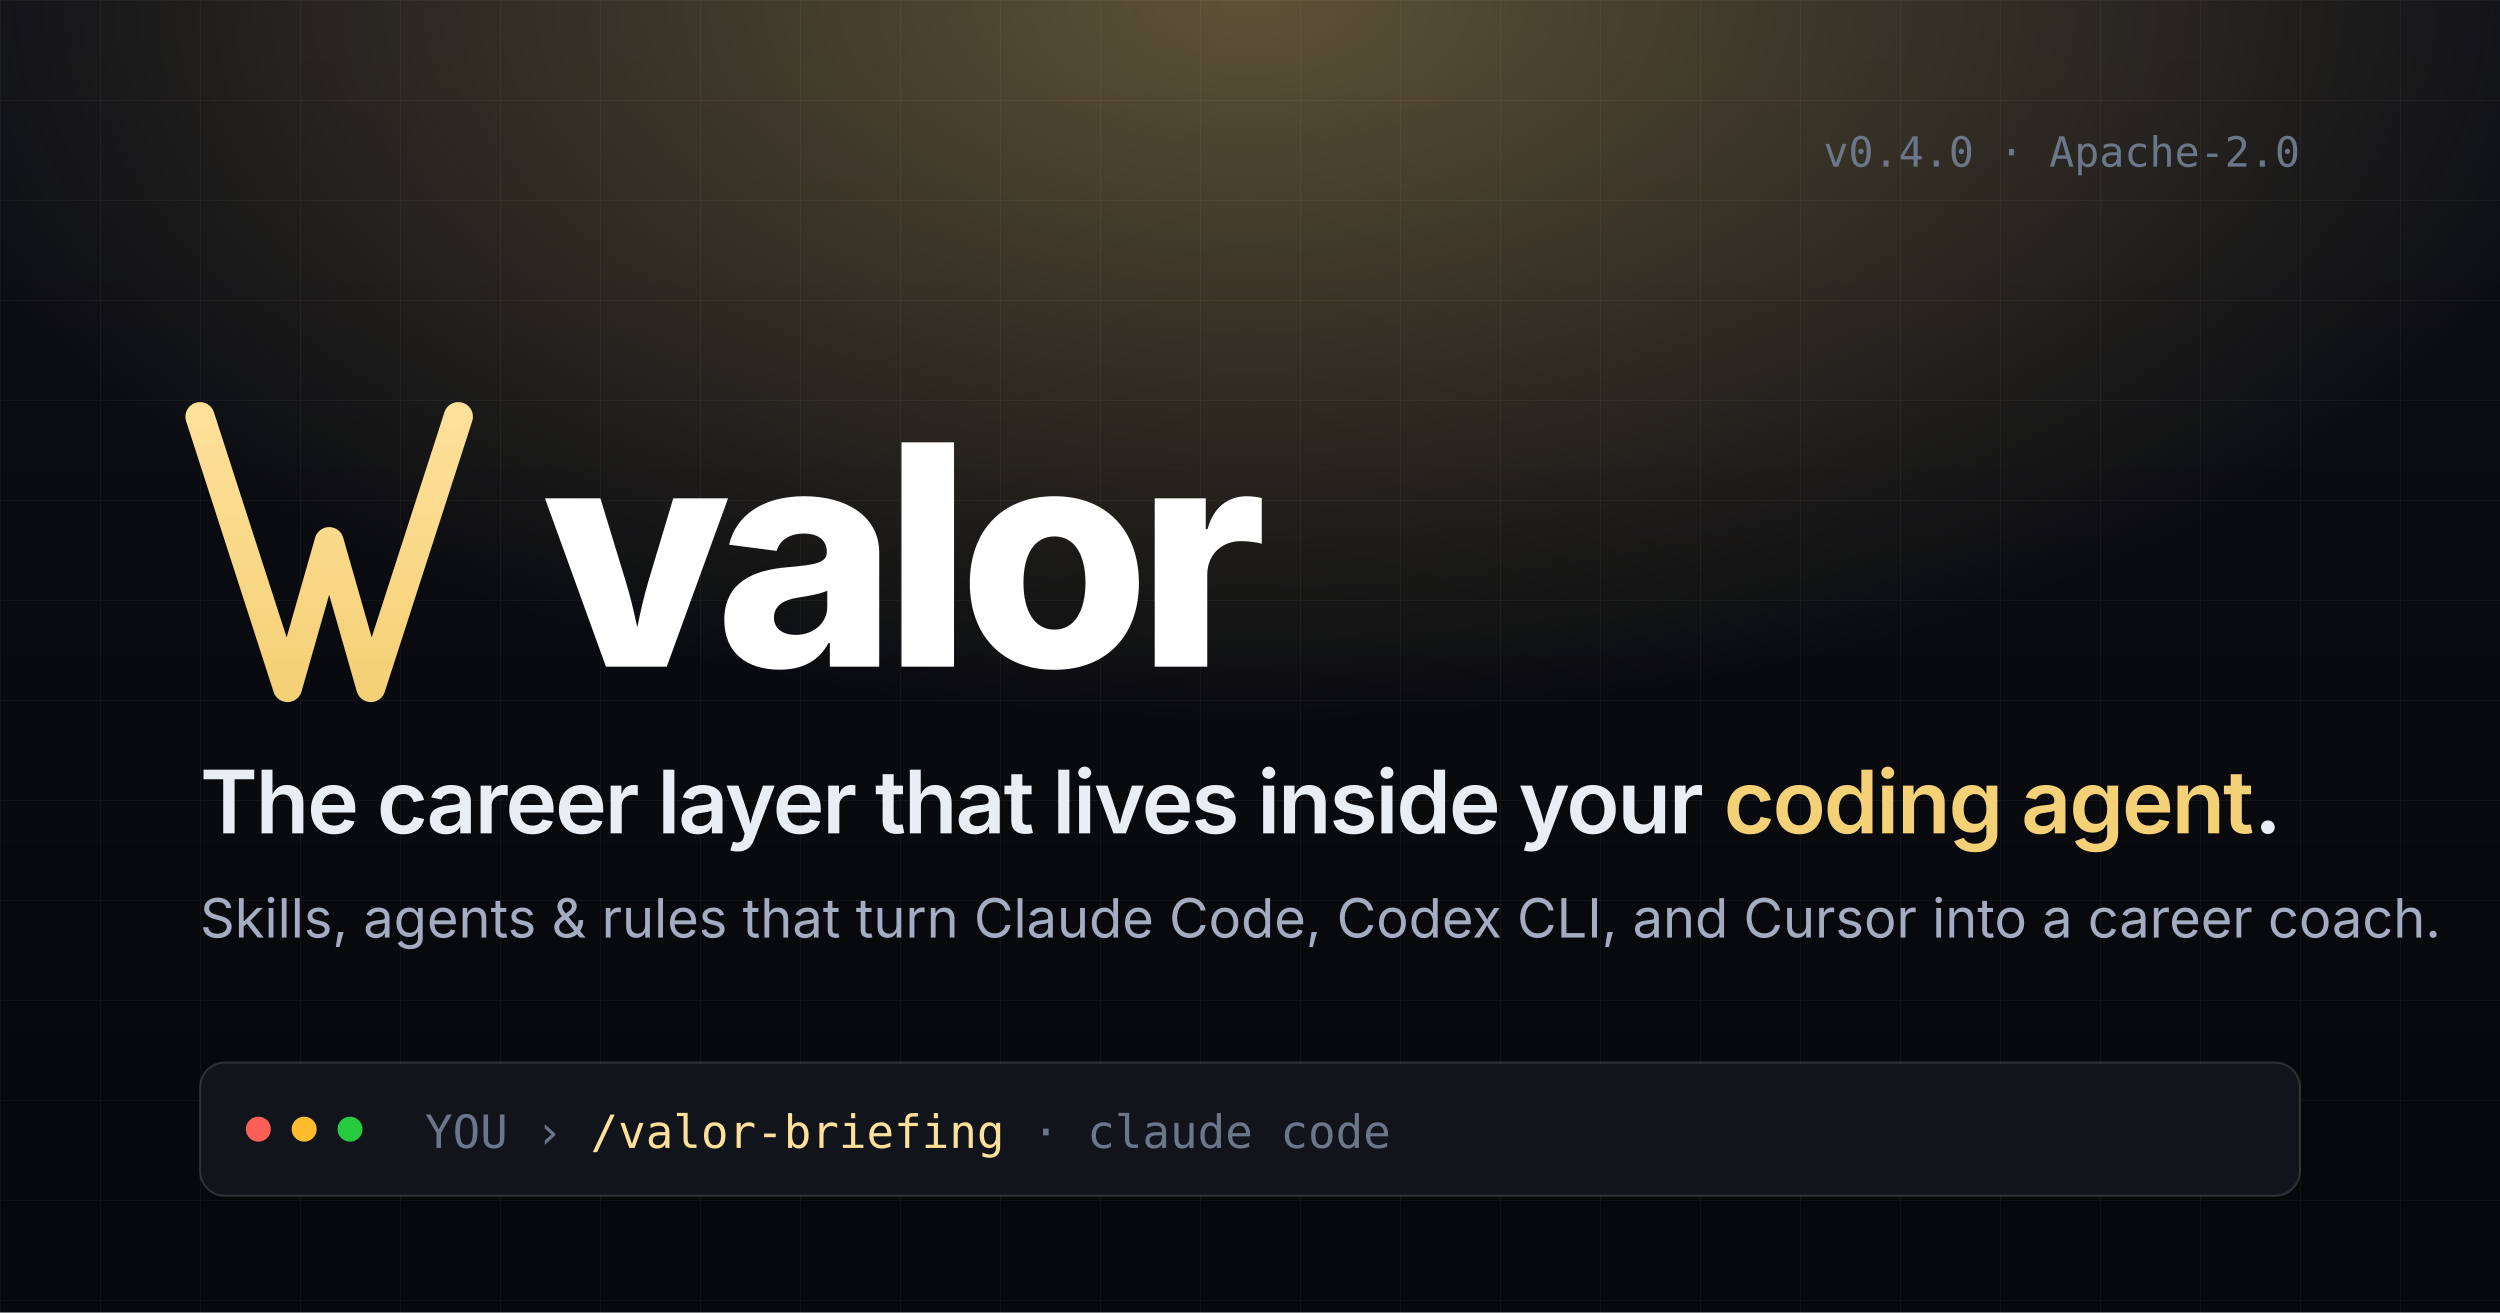
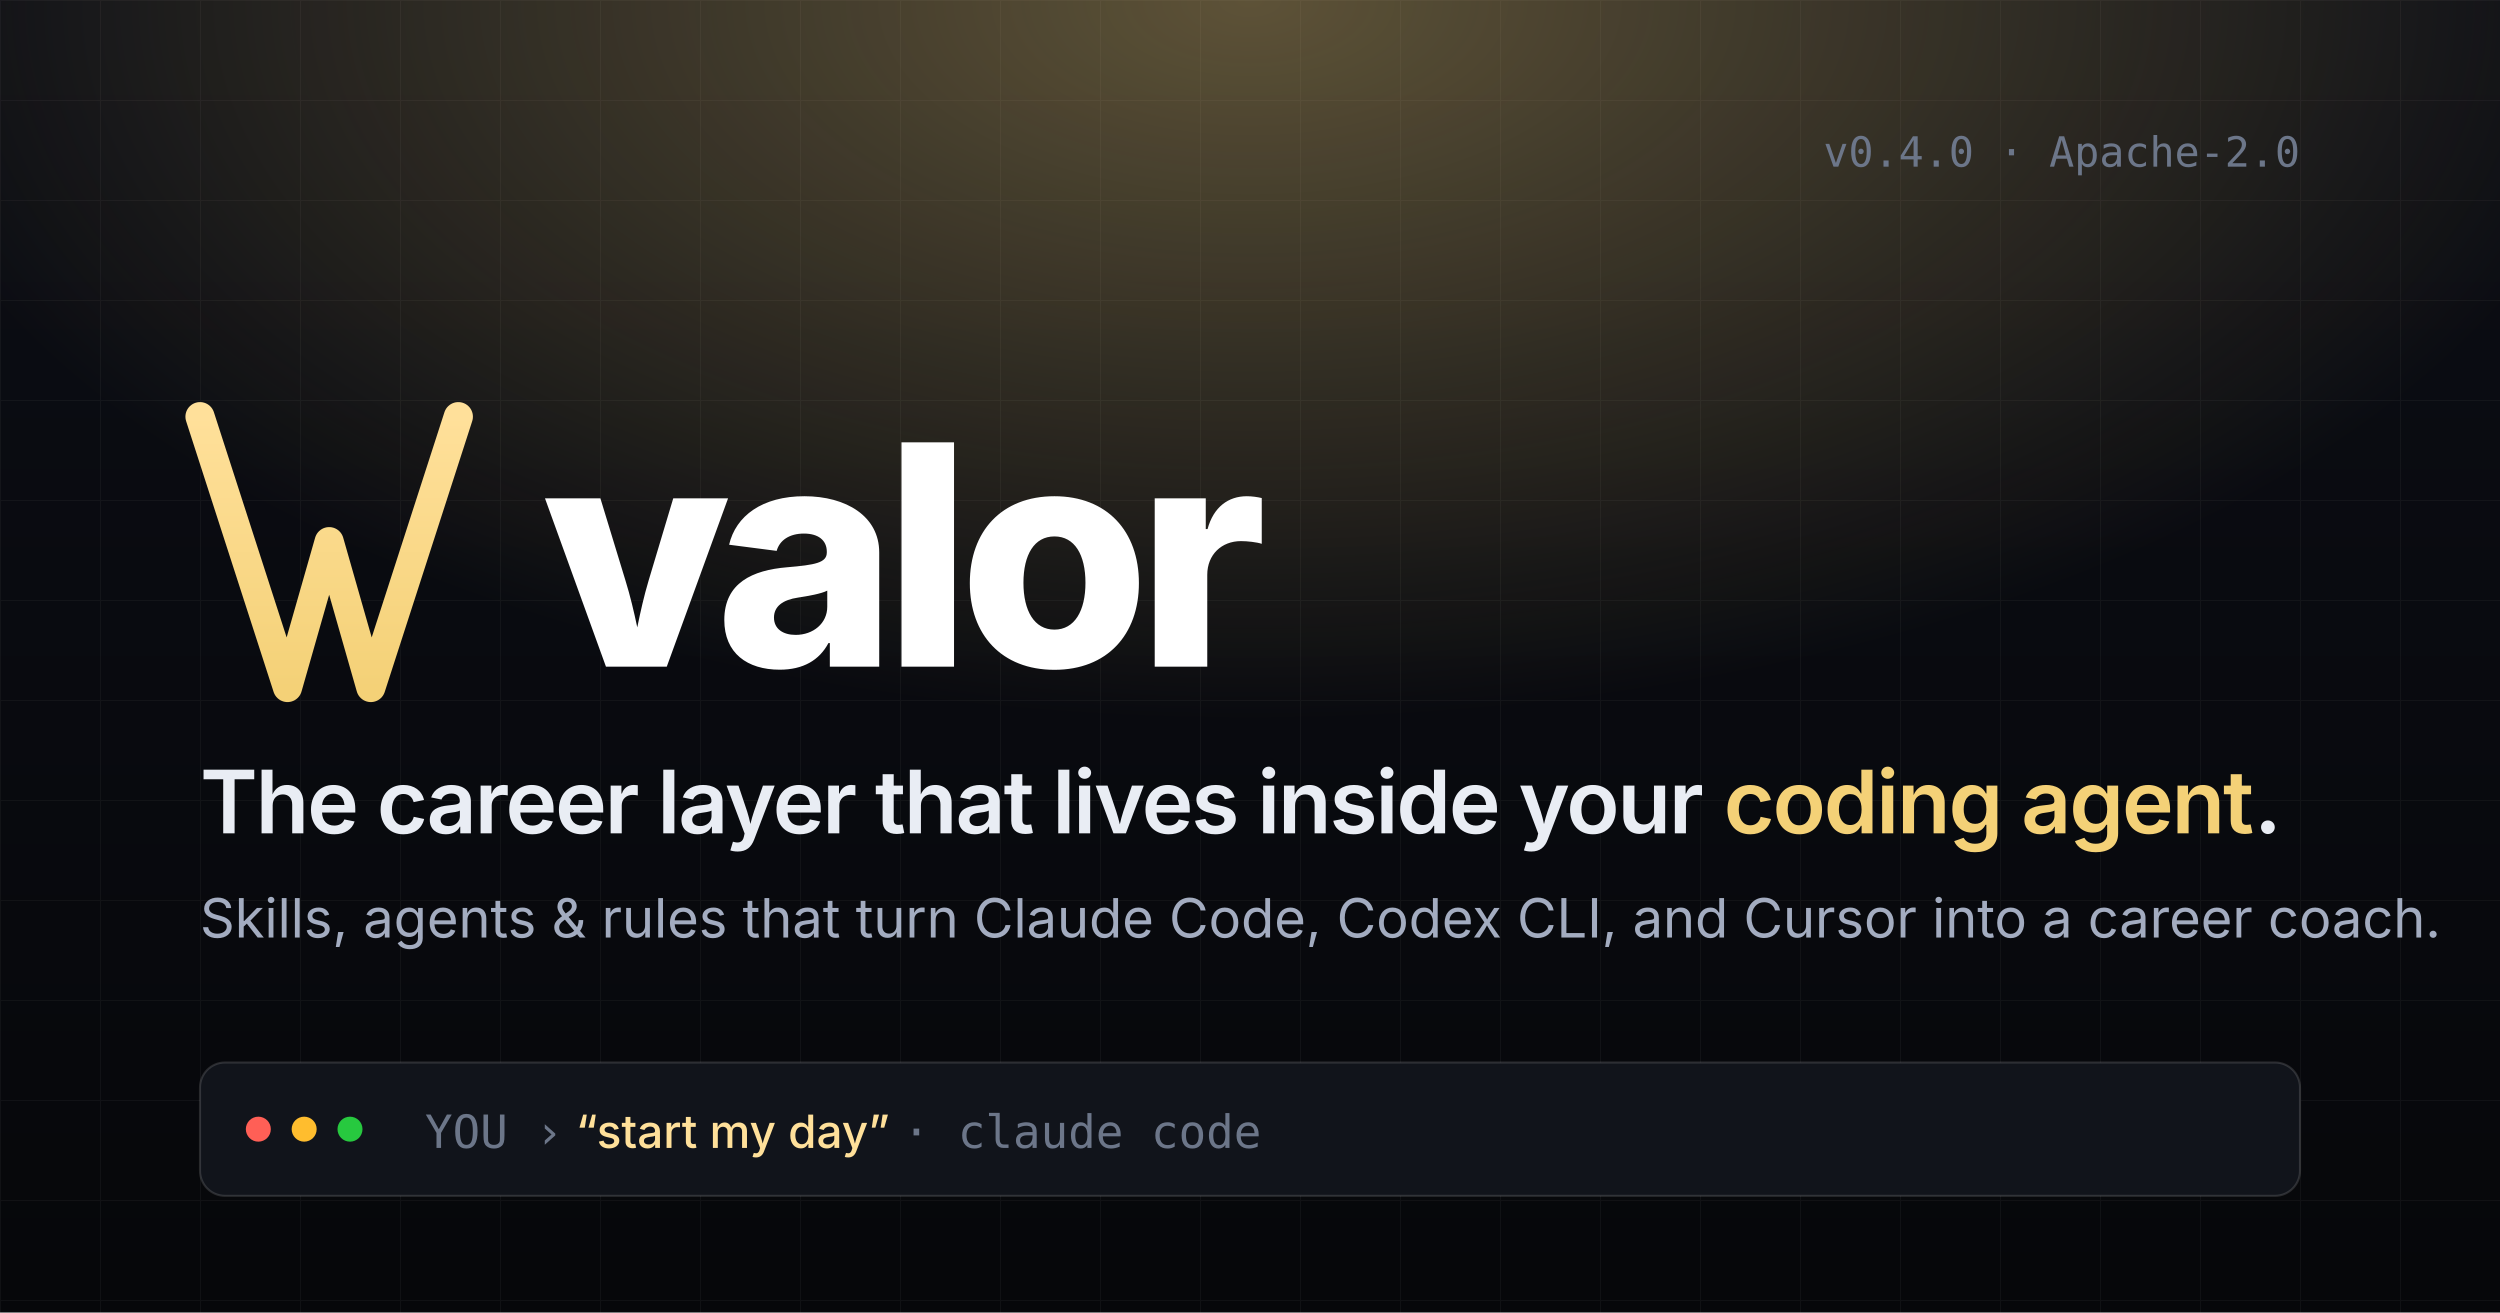
<svg xmlns="http://www.w3.org/2000/svg" viewBox="0 0 1200 630" width="1200" height="630">
  <defs>
    <linearGradient id="bg" x1="0" y1="0" x2="0" y2="1">
      <stop offset="0%" stop-color="#0c0e15" />
      <stop offset="100%" stop-color="#06070a" />
    </linearGradient>
    <radialGradient id="glow" cx="50%" cy="0%" r="55%">
      <stop offset="0%" stop-color="#f4d177" stop-opacity="0.35" />
      <stop offset="100%" stop-color="#f4d177" stop-opacity="0" />
    </radialGradient>
    <linearGradient id="accent" x1="0" y1="0" x2="0" y2="1">
      <stop offset="0%" stop-color="#ffe09a" />
      <stop offset="100%" stop-color="#f4d177" />
    </linearGradient>
    <pattern id="grid" x="0" y="0" width="48" height="48" patternUnits="userSpaceOnUse">
      <path d="M48 0H0V48" fill="none" stroke="#ffffff" stroke-opacity="0.04" stroke-width="1" />
    </pattern>
  </defs>
  <rect width="1200" height="630" fill="url(#bg)" />
  <rect width="1200" height="630" fill="url(#grid)" />
  <rect width="1200" height="630" fill="url(#glow)" />
  <g transform="translate(96 200)">
    <path d="M0 0 L42 130 L62 60 L82 130 L124 0" fill="none" stroke="url(#accent)" stroke-width="14" stroke-linecap="round" stroke-linejoin="round" />
  </g>
  <text x="260" y="320" font-family="Inter, system-ui, -apple-system, sans-serif" font-weight="800" font-size="148" letter-spacing="-6" fill="#ffffff">valor</text>
  <text x="96" y="400" font-family="Inter, system-ui, -apple-system, sans-serif" font-weight="600" font-size="42" letter-spacing="-1" fill="#e9edf4">The career layer that lives inside your <tspan fill="#f4d177">coding agent</tspan>.</text>
  <text x="96" y="450" font-family="Inter, system-ui, -apple-system, sans-serif" font-weight="400" font-size="26" fill="#a3acc0">Skills, agents &amp; rules that turn Claude Code, Codex CLI, and Cursor into a career coach.</text>
  <g transform="translate(96 510)">
    <rect width="1008" height="64" rx="12" fill="#11141b" stroke="#ffffff" stroke-opacity="0.14" />
    <circle cx="28" cy="32" r="6" fill="#ff5f56" />
    <circle cx="50" cy="32" r="6" fill="#ffbd2e" />
    <circle cx="72" cy="32" r="6" fill="#27c93f" />
-     <text x="108" y="41" font-family="JetBrains Mono, ui-monospace, Menlo, monospace" font-size="22" fill="#a3acc0">
-       <tspan fill="#6c7689">YOU  ›</tspan>
-       <tspan fill="#ffe09a">/valor-briefing</tspan>
-       <tspan fill="#6c7689">·  claude code</tspan>
+     <text x="108" y="41" font-family="Inter, system-ui, -apple-system, sans-serif" font-size="22" fill="#a3acc0">
+       <tspan fill="#6c7689" font-family="JetBrains Mono, ui-monospace, Menlo, monospace">YOU  ›</tspan>
+       <tspan fill="#ffe09a" font-weight="500">“start my day”</tspan>
+       <tspan fill="#6c7689" font-family="JetBrains Mono, ui-monospace, Menlo, monospace">·  claude code</tspan>
    </text>
  </g>
  <text x="1104" y="80" font-family="JetBrains Mono, ui-monospace, Menlo, monospace" font-size="20" text-anchor="end" fill="#6c7689">v0.4.0 · Apache-2.0</text>
</svg>
